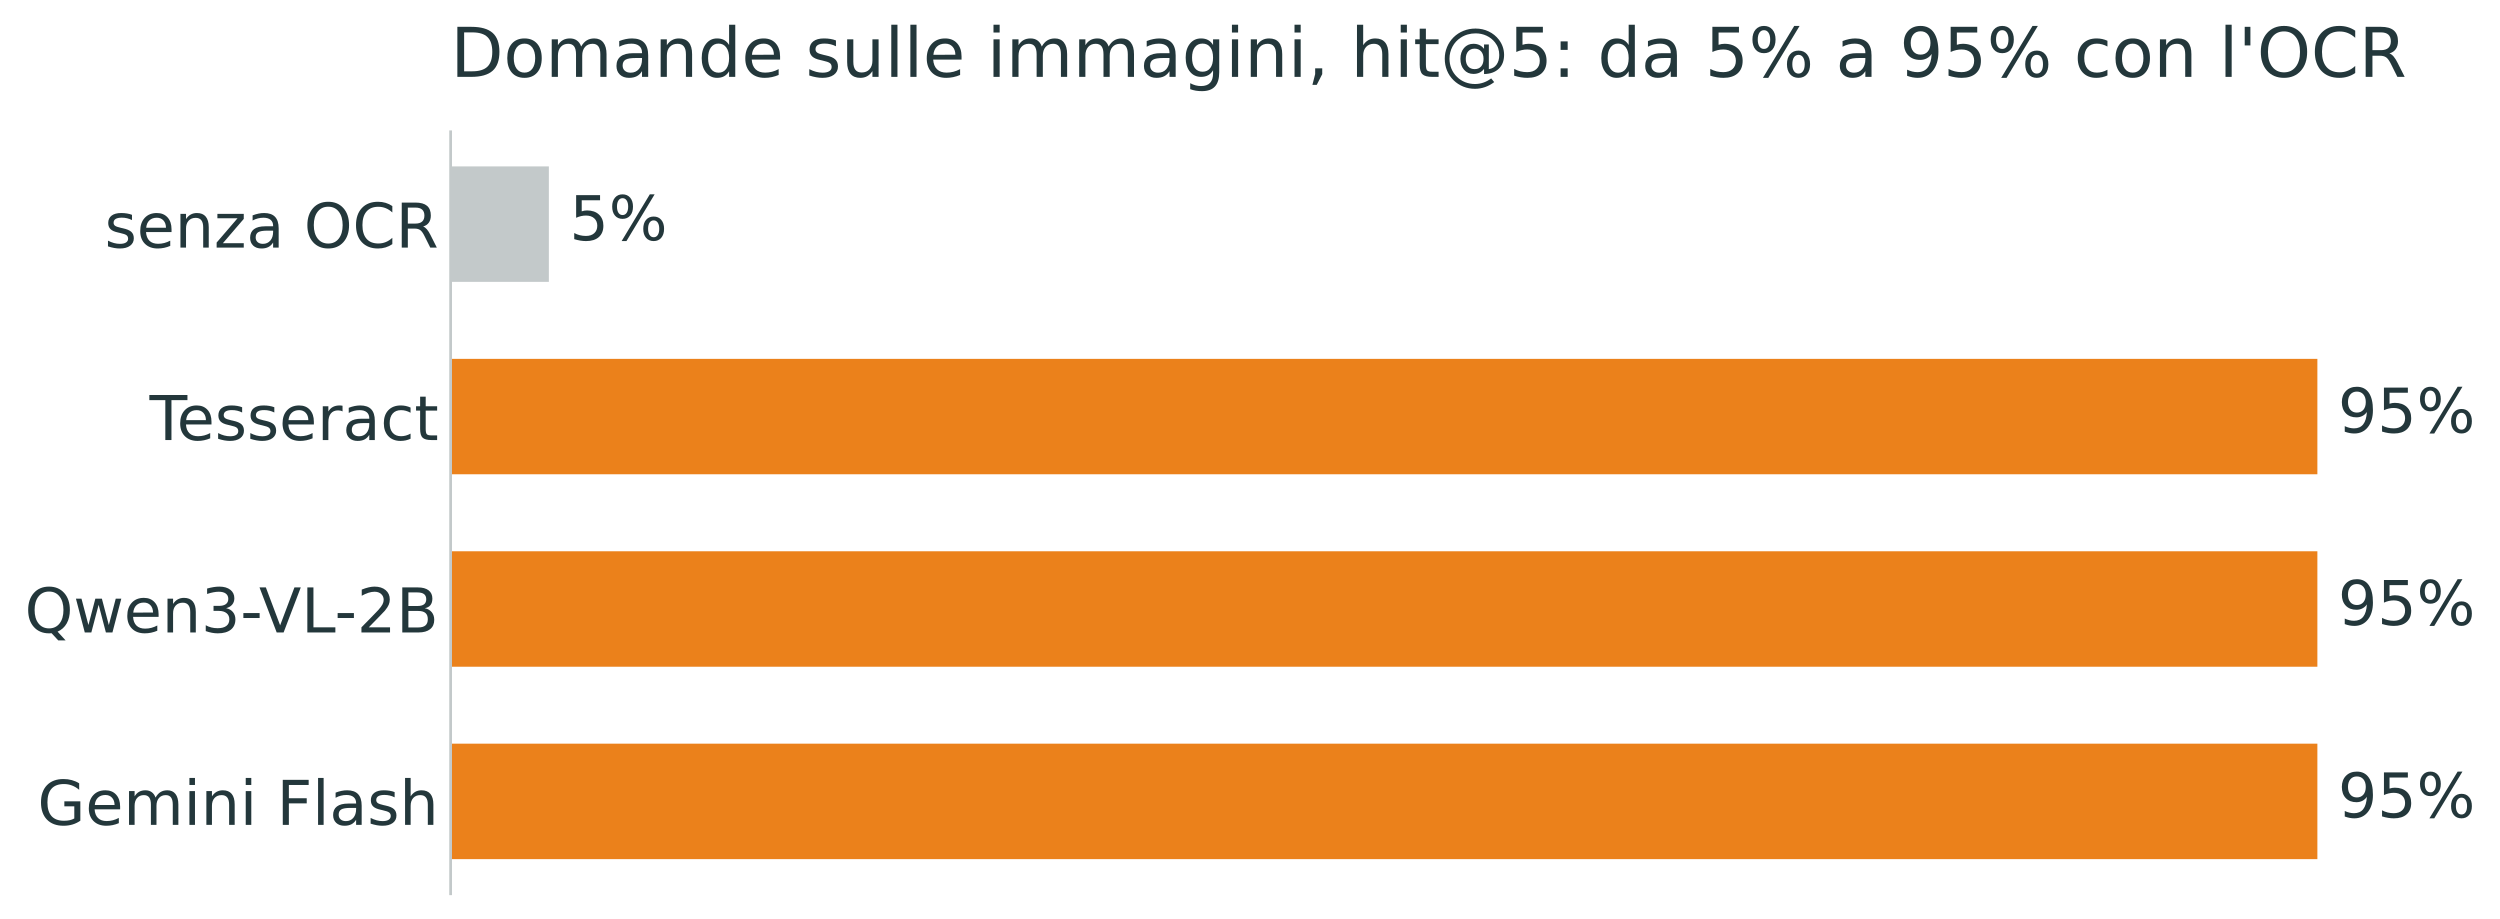
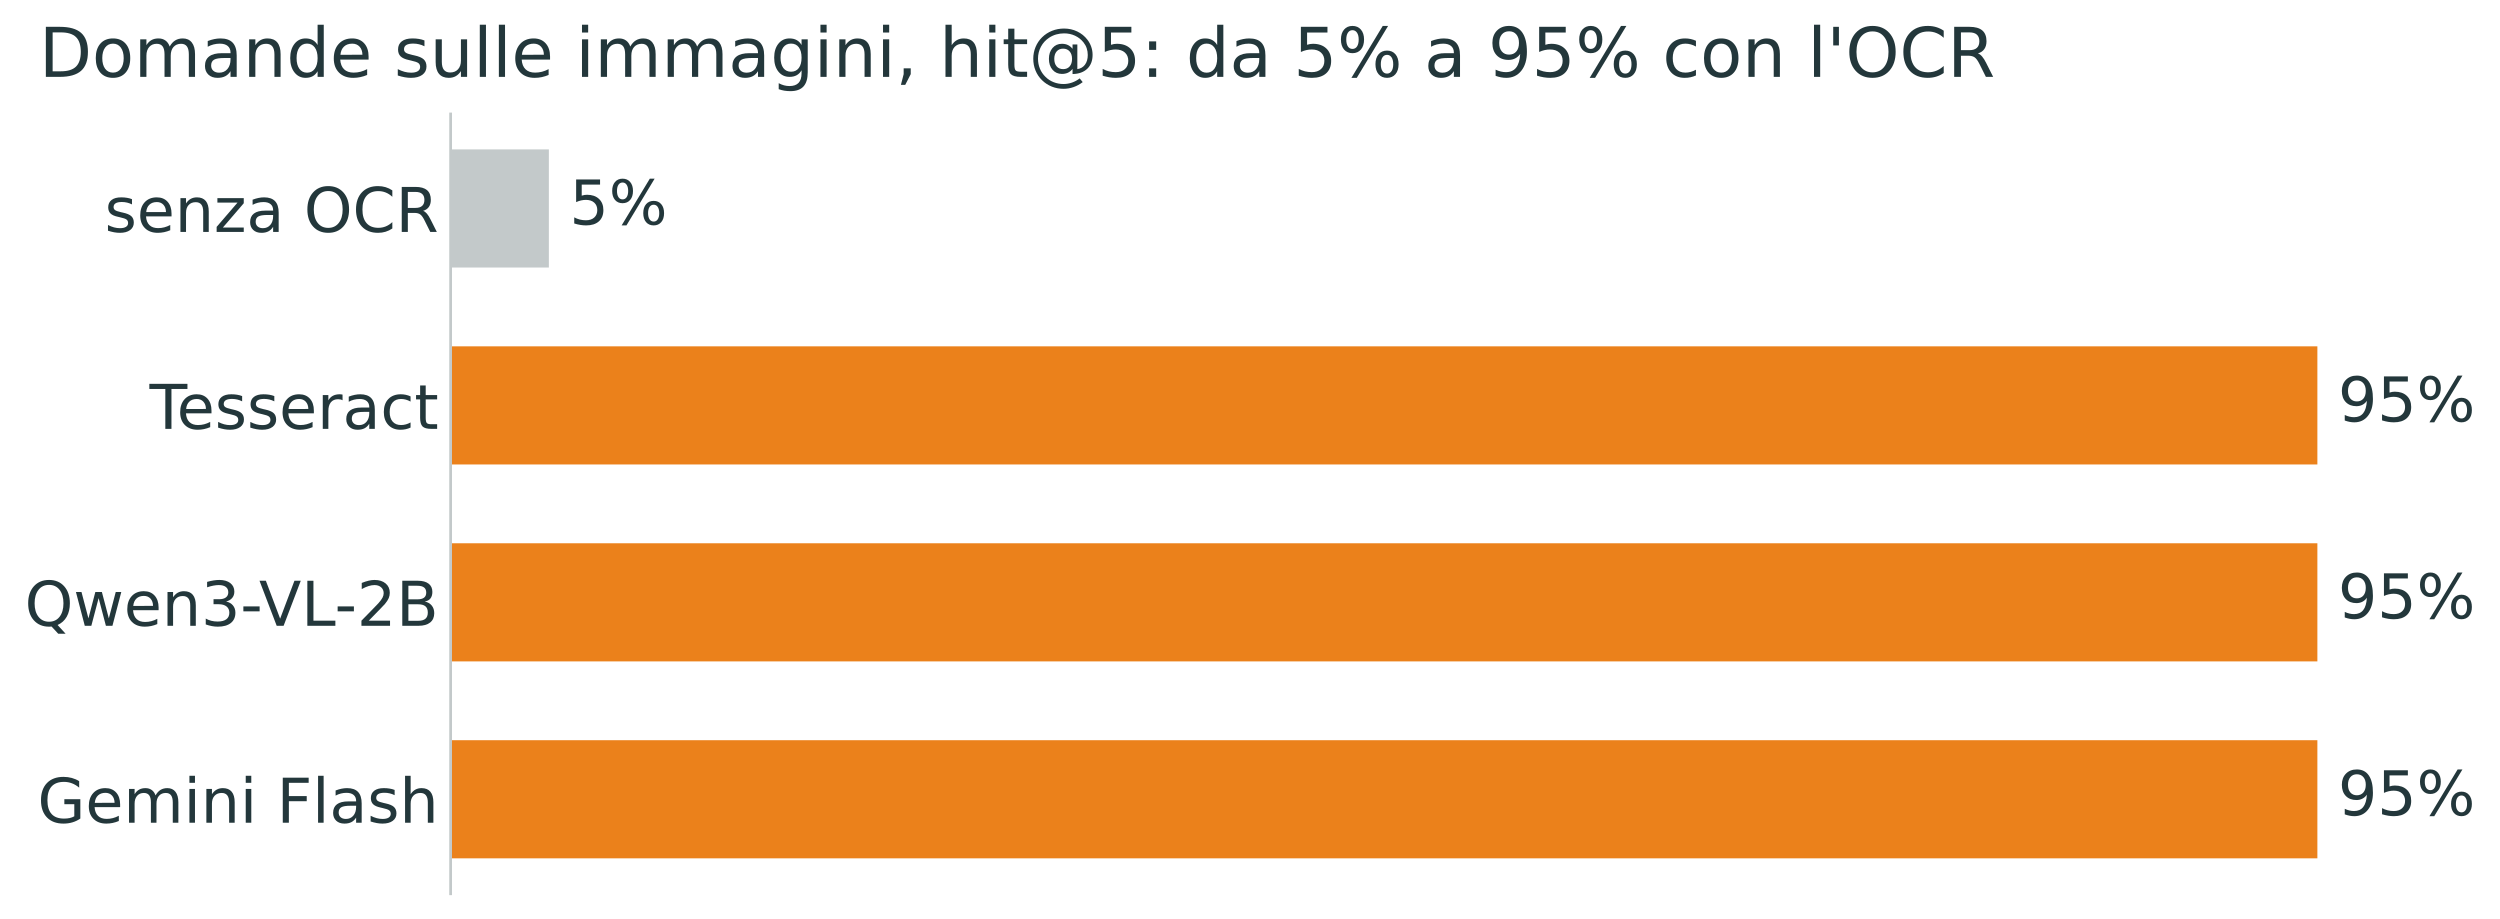
<svg xmlns="http://www.w3.org/2000/svg" xmlns:xlink="http://www.w3.org/1999/xlink" width="728.371pt" height="267.6pt" viewBox="0 0 728.371 267.6" version="1.1">
  <defs>
    <style type="text/css">*{stroke-linejoin: round; stroke-linecap: butt}</style>
  </defs>
  <g id="figure_1">
    <g id="patch_1">
      <path d="M 0 267.6  L 728.371 267.6  L 728.371 0  L 0 0  L 0 267.6  z " style="fill: none" />
    </g>
    <g id="axes_1">
      <g id="patch_2">
-         <path d="M 131.289 260.4  L 702.357 260.4  L 702.357 38.397  L 131.289 38.397  L 131.289 260.4  z " style="fill: none" />
+         <path d="M 131.289 260.4  L 702.357 260.4  L 702.357 33.202  L 131.289 33.202  L 131.289 260.4  z " style="fill: none" />
      </g>
      <g id="patch_3">
-         <path d="M 131.289 48.488  L 159.914 48.488  L 159.914 82.125  L 131.289 82.125  z " clip-path="url(#pd2d3c95bbb)" style="fill: #c3c9ca" />
+         <path d="M 131.289 43.529  L 159.914 43.529  L 159.914 77.953  L 131.289 77.953  z " clip-path="url(#pa8be762a8f)" style="fill: #c3c9ca" />
      </g>
      <g id="patch_4">
-         <path d="M 131.289 104.549  L 675.163 104.549  L 675.163 138.186  L 131.289 138.186  z " clip-path="url(#pd2d3c95bbb)" style="fill: #eb811b" />
+         <path d="M 131.289 100.902  L 675.163 100.902  L 675.163 135.326  L 131.289 135.326  z " clip-path="url(#pa8be762a8f)" style="fill: #eb811b" />
      </g>
      <g id="patch_5">
-         <path d="M 131.289 160.61  L 675.163 160.61  L 675.163 194.247  L 131.289 194.247  z " clip-path="url(#pd2d3c95bbb)" style="fill: #eb811b" />
+         <path d="M 131.289 158.275  L 675.163 158.275  L 675.163 192.699  L 131.289 192.699  z " clip-path="url(#pa8be762a8f)" style="fill: #eb811b" />
      </g>
      <g id="patch_6">
-         <path d="M 131.289 216.672  L 675.163 216.672  L 675.163 250.308  L 131.289 250.308  z " clip-path="url(#pd2d3c95bbb)" style="fill: #eb811b" />
+         <path d="M 131.289 215.649  L 675.163 215.649  L 675.163 250.072  L 131.289 250.072  z " clip-path="url(#pa8be762a8f)" style="fill: #eb811b" />
      </g>
      <g id="matplotlib.axis_1">
        <g id="ytick_1">
          <g id="line2d_1" />
          <g id="text_1">
-             <g style="fill: #23373b" transform="translate(30.48469 72.14418) scale(0.18 -0.18)">
+             <g style="fill: #23373b" transform="translate(30.48469 67.57902) scale(0.18 -0.18)">
              <defs>
                <path id="DejaVuSans-56" d="M 2834 3397  L 2834 2853  Q 2591 2978 2328 3040  Q 2066 3103 1784 3103  Q 1356 3103 1142 2972  Q 928 2841 928 2578  Q 928 2378 1081 2264  Q 1234 2150 1697 2047  L 1894 2003  Q 2506 1872 2764 1633  Q 3022 1394 3022 966  Q 3022 478 2636 193  Q 2250 -91 1575 -91  Q 1294 -91 989 -36  Q 684 19 347 128  L 347 722  Q 666 556 975 473  Q 1284 391 1588 391  Q 1994 391 2212 530  Q 2431 669 2431 922  Q 2431 1156 2273 1281  Q 2116 1406 1581 1522  L 1381 1569  Q 847 1681 609 1914  Q 372 2147 372 2553  Q 372 3047 722 3315  Q 1072 3584 1716 3584  Q 2034 3584 2315 3537  Q 2597 3491 2834 3397  z " transform="scale(0.015625)" />
                <path id="DejaVuSans-48" d="M 3597 1894  L 3597 1613  L 953 1613  Q 991 1019 1311 708  Q 1631 397 2203 397  Q 2534 397 2845 478  Q 3156 559 3463 722  L 3463 178  Q 3153 47 2828 -22  Q 2503 -91 2169 -91  Q 1331 -91 842 396  Q 353 884 353 1716  Q 353 2575 817 3079  Q 1281 3584 2069 3584  Q 2775 3584 3186 3129  Q 3597 2675 3597 1894  z M 3022 2063  Q 3016 2534 2758 2815  Q 2500 3097 2075 3097  Q 1594 3097 1305 2825  Q 1016 2553 972 2059  L 3022 2063  z " transform="scale(0.015625)" />
                <path id="DejaVuSans-51" d="M 3513 2113  L 3513 0  L 2938 0  L 2938 2094  Q 2938 2591 2744 2837  Q 2550 3084 2163 3084  Q 1697 3084 1428 2787  Q 1159 2491 1159 1978  L 1159 0  L 581 0  L 581 3500  L 1159 3500  L 1159 2956  Q 1366 3272 1645 3428  Q 1925 3584 2291 3584  Q 2894 3584 3203 3211  Q 3513 2838 3513 2113  z " transform="scale(0.015625)" />
                <path id="DejaVuSans-5d" d="M 353 3500  L 3084 3500  L 3084 2975  L 922 459  L 3084 459  L 3084 0  L 275 0  L 275 525  L 2438 3041  L 353 3041  L 353 3500  z " transform="scale(0.015625)" />
                <path id="DejaVuSans-44" d="M 2194 1759  Q 1497 1759 1228 1600  Q 959 1441 959 1056  Q 959 750 1161 570  Q 1363 391 1709 391  Q 2188 391 2477 730  Q 2766 1069 2766 1631  L 2766 1759  L 2194 1759  z M 3341 1997  L 3341 0  L 2766 0  L 2766 531  Q 2569 213 2275 61  Q 1981 -91 1556 -91  Q 1019 -91 701 211  Q 384 513 384 1019  Q 384 1609 779 1909  Q 1175 2209 1959 2209  L 2766 2209  L 2766 2266  Q 2766 2663 2505 2880  Q 2244 3097 1772 3097  Q 1472 3097 1187 3025  Q 903 2953 641 2809  L 641 3341  Q 956 3463 1253 3523  Q 1550 3584 1831 3584  Q 2591 3584 2966 3190  Q 3341 2797 3341 1997  z " transform="scale(0.015625)" />
                <path id="DejaVuSans-3" transform="scale(0.015625)" />
                <path id="DejaVuSans-32" d="M 2522 4238  Q 1834 4238 1429 3725  Q 1025 3213 1025 2328  Q 1025 1447 1429 934  Q 1834 422 2522 422  Q 3209 422 3611 934  Q 4013 1447 4013 2328  Q 4013 3213 3611 3725  Q 3209 4238 2522 4238  z M 2522 4750  Q 3503 4750 4090 4092  Q 4678 3434 4678 2328  Q 4678 1225 4090 567  Q 3503 -91 2522 -91  Q 1538 -91 948 565  Q 359 1222 359 2328  Q 359 3434 948 4092  Q 1538 4750 2522 4750  z " transform="scale(0.015625)" />
                <path id="DejaVuSans-26" d="M 4122 4306  L 4122 3641  Q 3803 3938 3442 4084  Q 3081 4231 2675 4231  Q 1875 4231 1450 3742  Q 1025 3253 1025 2328  Q 1025 1406 1450 917  Q 1875 428 2675 428  Q 3081 428 3442 575  Q 3803 722 4122 1019  L 4122 359  Q 3791 134 3420 21  Q 3050 -91 2638 -91  Q 1578 -91 968 557  Q 359 1206 359 2328  Q 359 3453 968 4101  Q 1578 4750 2638 4750  Q 3056 4750 3426 4639  Q 3797 4528 4122 4306  z " transform="scale(0.015625)" />
                <path id="DejaVuSans-35" d="M 2841 2188  Q 3044 2119 3236 1894  Q 3428 1669 3622 1275  L 4263 0  L 3584 0  L 2988 1197  Q 2756 1666 2539 1819  Q 2322 1972 1947 1972  L 1259 1972  L 1259 0  L 628 0  L 628 4666  L 2053 4666  Q 2853 4666 3247 4331  Q 3641 3997 3641 3322  Q 3641 2881 3436 2590  Q 3231 2300 2841 2188  z M 1259 4147  L 1259 2491  L 2053 2491  Q 2509 2491 2742 2702  Q 2975 2913 2975 3322  Q 2975 3731 2742 3939  Q 2509 4147 2053 4147  L 1259 4147  z " transform="scale(0.015625)" />
              </defs>
              <use xlink:href="#DejaVuSans-56" />
              <use xlink:href="#DejaVuSans-48" transform="translate(52.09375 0)" />
              <use xlink:href="#DejaVuSans-51" transform="translate(113.625 0)" />
              <use xlink:href="#DejaVuSans-5d" transform="translate(177 0)" />
              <use xlink:href="#DejaVuSans-44" transform="translate(229.4844 0)" />
              <use xlink:href="#DejaVuSans-3" transform="translate(290.7656 0)" />
              <use xlink:href="#DejaVuSans-32" transform="translate(322.5469 0)" />
              <use xlink:href="#DejaVuSans-26" transform="translate(401.2656 0)" />
              <use xlink:href="#DejaVuSans-35" transform="translate(471.0938 0)" />
            </g>
          </g>
        </g>
        <g id="ytick_2">
          <g id="line2d_2" />
          <g id="text_2">
-             <g style="fill: #23373b" transform="translate(43.56281 128.2055) scale(0.18 -0.18)">
+             <g style="fill: #23373b" transform="translate(43.56281 124.9521) scale(0.18 -0.18)">
              <defs>
                <path id="DejaVuSans-37" d="M -19 4666  L 3928 4666  L 3928 4134  L 2272 4134  L 2272 0  L 1638 0  L 1638 4134  L -19 4134  L -19 4666  z " transform="scale(0.015625)" />
                <path id="DejaVuSans-55" d="M 2631 2963  Q 2534 3019 2420 3045  Q 2306 3072 2169 3072  Q 1681 3072 1420 2755  Q 1159 2438 1159 1844  L 1159 0  L 581 0  L 581 3500  L 1159 3500  L 1159 2956  Q 1341 3275 1631 3429  Q 1922 3584 2338 3584  Q 2397 3584 2469 3576  Q 2541 3569 2628 3553  L 2631 2963  z " transform="scale(0.015625)" />
                <path id="DejaVuSans-46" d="M 3122 3366  L 3122 2828  Q 2878 2963 2633 3030  Q 2388 3097 2138 3097  Q 1578 3097 1268 2742  Q 959 2388 959 1747  Q 959 1106 1268 751  Q 1578 397 2138 397  Q 2388 397 2633 464  Q 2878 531 3122 666  L 3122 134  Q 2881 22 2623 -34  Q 2366 -91 2075 -91  Q 1284 -91 818 406  Q 353 903 353 1747  Q 353 2603 823 3093  Q 1294 3584 2113 3584  Q 2378 3584 2631 3529  Q 2884 3475 3122 3366  z " transform="scale(0.015625)" />
                <path id="DejaVuSans-57" d="M 1172 4494  L 1172 3500  L 2356 3500  L 2356 3053  L 1172 3053  L 1172 1153  Q 1172 725 1289 603  Q 1406 481 1766 481  L 2356 481  L 2356 0  L 1766 0  Q 1100 0 847 248  Q 594 497 594 1153  L 594 3053  L 172 3053  L 172 3500  L 594 3500  L 594 4494  L 1172 4494  z " transform="scale(0.015625)" />
              </defs>
              <use xlink:href="#DejaVuSans-37" />
              <use xlink:href="#DejaVuSans-48" transform="translate(44.09375 0)" />
              <use xlink:href="#DejaVuSans-56" transform="translate(105.625 0)" />
              <use xlink:href="#DejaVuSans-56" transform="translate(157.7188 0)" />
              <use xlink:href="#DejaVuSans-48" transform="translate(209.8125 0)" />
              <use xlink:href="#DejaVuSans-55" transform="translate(271.3438 0)" />
              <use xlink:href="#DejaVuSans-44" transform="translate(312.4531 0)" />
              <use xlink:href="#DejaVuSans-46" transform="translate(373.7344 0)" />
              <use xlink:href="#DejaVuSans-57" transform="translate(428.7188 0)" />
            </g>
          </g>
        </g>
        <g id="ytick_3">
          <g id="line2d_3" />
          <g id="text_3">
-             <g style="fill: #23373b" transform="translate(7.2 184.2667) scale(0.18 -0.18)">
+             <g style="fill: #23373b" transform="translate(7.2 182.3252) scale(0.18 -0.18)">
              <defs>
                <path id="DejaVuSans-34" d="M 2522 4238  Q 1834 4238 1429 3725  Q 1025 3213 1025 2328  Q 1025 1447 1429 934  Q 1834 422 2522 422  Q 3209 422 3611 934  Q 4013 1447 4013 2328  Q 4013 3213 3611 3725  Q 3209 4238 2522 4238  z M 3406 84  L 4238 -825  L 3475 -825  L 2784 -78  Q 2681 -84 2626 -87  Q 2572 -91 2522 -91  Q 1538 -91 948 567  Q 359 1225 359 2328  Q 359 3434 948 4092  Q 1538 4750 2522 4750  Q 3503 4750 4090 4092  Q 4678 3434 4678 2328  Q 4678 1516 4351 937  Q 4025 359 3406 84  z " transform="scale(0.015625)" />
                <path id="DejaVuSans-5a" d="M 269 3500  L 844 3500  L 1563 769  L 2278 3500  L 2956 3500  L 3675 769  L 4391 3500  L 4966 3500  L 4050 0  L 3372 0  L 2619 2869  L 1863 0  L 1184 0  L 269 3500  z " transform="scale(0.015625)" />
                <path id="DejaVuSans-16" d="M 2597 2516  Q 3050 2419 3304 2112  Q 3559 1806 3559 1356  Q 3559 666 3084 287  Q 2609 -91 1734 -91  Q 1441 -91 1130 -33  Q 819 25 488 141  L 488 750  Q 750 597 1062 519  Q 1375 441 1716 441  Q 2309 441 2620 675  Q 2931 909 2931 1356  Q 2931 1769 2642 2001  Q 2353 2234 1838 2234  L 1294 2234  L 1294 2753  L 1863 2753  Q 2328 2753 2575 2939  Q 2822 3125 2822 3475  Q 2822 3834 2567 4026  Q 2313 4219 1838 4219  Q 1578 4219 1281 4162  Q 984 4106 628 3988  L 628 4550  Q 988 4650 1302 4700  Q 1616 4750 1894 4750  Q 2613 4750 3031 4423  Q 3450 4097 3450 3541  Q 3450 3153 3228 2886  Q 3006 2619 2597 2516  z " transform="scale(0.015625)" />
                <path id="DejaVuSans-10" d="M 313 2009  L 1997 2009  L 1997 1497  L 313 1497  L 313 2009  z " transform="scale(0.015625)" />
                <path id="DejaVuSans-39" d="M 1831 0  L 50 4666  L 709 4666  L 2188 738  L 3669 4666  L 4325 4666  L 2547 0  L 1831 0  z " transform="scale(0.015625)" />
                <path id="DejaVuSans-2f" d="M 628 4666  L 1259 4666  L 1259 531  L 3531 531  L 3531 0  L 628 0  L 628 4666  z " transform="scale(0.015625)" />
                <path id="DejaVuSans-15" d="M 1228 531  L 3431 531  L 3431 0  L 469 0  L 469 531  Q 828 903 1448 1529  Q 2069 2156 2228 2338  Q 2531 2678 2651 2914  Q 2772 3150 2772 3378  Q 2772 3750 2511 3984  Q 2250 4219 1831 4219  Q 1534 4219 1204 4116  Q 875 4013 500 3803  L 500 4441  Q 881 4594 1212 4672  Q 1544 4750 1819 4750  Q 2544 4750 2975 4387  Q 3406 4025 3406 3419  Q 3406 3131 3298 2873  Q 3191 2616 2906 2266  Q 2828 2175 2409 1742  Q 1991 1309 1228 531  z " transform="scale(0.015625)" />
                <path id="DejaVuSans-25" d="M 1259 2228  L 1259 519  L 2272 519  Q 2781 519 3026 730  Q 3272 941 3272 1375  Q 3272 1813 3026 2020  Q 2781 2228 2272 2228  L 1259 2228  z M 1259 4147  L 1259 2741  L 2194 2741  Q 2656 2741 2882 2914  Q 3109 3088 3109 3444  Q 3109 3797 2882 3972  Q 2656 4147 2194 4147  L 1259 4147  z M 628 4666  L 2241 4666  Q 2963 4666 3353 4366  Q 3744 4066 3744 3513  Q 3744 3084 3544 2831  Q 3344 2578 2956 2516  Q 3422 2416 3680 2098  Q 3938 1781 3938 1306  Q 3938 681 3513 340  Q 3088 0 2303 0  L 628 0  L 628 4666  z " transform="scale(0.015625)" />
              </defs>
              <use xlink:href="#DejaVuSans-34" />
              <use xlink:href="#DejaVuSans-5a" transform="translate(78.71875 0)" />
              <use xlink:href="#DejaVuSans-48" transform="translate(160.5 0)" />
              <use xlink:href="#DejaVuSans-51" transform="translate(222.0312 0)" />
              <use xlink:href="#DejaVuSans-16" transform="translate(285.4062 0)" />
              <use xlink:href="#DejaVuSans-10" transform="translate(349.0312 0)" />
              <use xlink:href="#DejaVuSans-39" transform="translate(379.25 0)" />
              <use xlink:href="#DejaVuSans-2f" transform="translate(447.6562 0)" />
              <use xlink:href="#DejaVuSans-10" transform="translate(501.625 0)" />
              <use xlink:href="#DejaVuSans-15" transform="translate(537.7031 0)" />
              <use xlink:href="#DejaVuSans-25" transform="translate(601.3281 0)" />
            </g>
          </g>
        </g>
        <g id="ytick_4">
          <g id="line2d_4" />
          <g id="text_4">
-             <g style="fill: #23373b" transform="translate(10.935 240.3287) scale(0.18 -0.18)">
+             <g style="fill: #23373b" transform="translate(10.935 239.699) scale(0.18 -0.18)">
              <defs>
                <path id="DejaVuSans-2a" d="M 3809 666  L 3809 1919  L 2778 1919  L 2778 2438  L 4434 2438  L 4434 434  Q 4069 175 3628 42  Q 3188 -91 2688 -91  Q 1594 -91 976 548  Q 359 1188 359 2328  Q 359 3472 976 4111  Q 1594 4750 2688 4750  Q 3144 4750 3555 4637  Q 3966 4525 4313 4306  L 4313 3634  Q 3963 3931 3569 4081  Q 3175 4231 2741 4231  Q 1884 4231 1454 3753  Q 1025 3275 1025 2328  Q 1025 1384 1454 906  Q 1884 428 2741 428  Q 3075 428 3337 486  Q 3600 544 3809 666  z " transform="scale(0.015625)" />
                <path id="DejaVuSans-50" d="M 3328 2828  Q 3544 3216 3844 3400  Q 4144 3584 4550 3584  Q 5097 3584 5394 3201  Q 5691 2819 5691 2113  L 5691 0  L 5113 0  L 5113 2094  Q 5113 2597 4934 2840  Q 4756 3084 4391 3084  Q 3944 3084 3684 2787  Q 3425 2491 3425 1978  L 3425 0  L 2847 0  L 2847 2094  Q 2847 2600 2669 2842  Q 2491 3084 2119 3084  Q 1678 3084 1418 2786  Q 1159 2488 1159 1978  L 1159 0  L 581 0  L 581 3500  L 1159 3500  L 1159 2956  Q 1356 3278 1631 3431  Q 1906 3584 2284 3584  Q 2666 3584 2933 3390  Q 3200 3197 3328 2828  z " transform="scale(0.015625)" />
                <path id="DejaVuSans-4c" d="M 603 3500  L 1178 3500  L 1178 0  L 603 0  L 603 3500  z M 603 4863  L 1178 4863  L 1178 4134  L 603 4134  L 603 4863  z " transform="scale(0.015625)" />
                <path id="DejaVuSans-29" d="M 628 4666  L 3309 4666  L 3309 4134  L 1259 4134  L 1259 2759  L 3109 2759  L 3109 2228  L 1259 2228  L 1259 0  L 628 0  L 628 4666  z " transform="scale(0.015625)" />
                <path id="DejaVuSans-4f" d="M 603 4863  L 1178 4863  L 1178 0  L 603 0  L 603 4863  z " transform="scale(0.015625)" />
                <path id="DejaVuSans-4b" d="M 3513 2113  L 3513 0  L 2938 0  L 2938 2094  Q 2938 2591 2744 2837  Q 2550 3084 2163 3084  Q 1697 3084 1428 2787  Q 1159 2491 1159 1978  L 1159 0  L 581 0  L 581 4863  L 1159 4863  L 1159 2956  Q 1366 3272 1645 3428  Q 1925 3584 2291 3584  Q 2894 3584 3203 3211  Q 3513 2838 3513 2113  z " transform="scale(0.015625)" />
              </defs>
              <use xlink:href="#DejaVuSans-2a" />
              <use xlink:href="#DejaVuSans-48" transform="translate(77.48438 0)" />
              <use xlink:href="#DejaVuSans-50" transform="translate(139.0156 0)" />
              <use xlink:href="#DejaVuSans-4c" transform="translate(236.4219 0)" />
              <use xlink:href="#DejaVuSans-51" transform="translate(264.2031 0)" />
              <use xlink:href="#DejaVuSans-4c" transform="translate(327.5781 0)" />
              <use xlink:href="#DejaVuSans-3" transform="translate(355.3594 0)" />
              <use xlink:href="#DejaVuSans-29" transform="translate(387.1406 0)" />
              <use xlink:href="#DejaVuSans-4f" transform="translate(444.6562 0)" />
              <use xlink:href="#DejaVuSans-44" transform="translate(472.4375 0)" />
              <use xlink:href="#DejaVuSans-56" transform="translate(533.7188 0)" />
              <use xlink:href="#DejaVuSans-4b" transform="translate(585.8125 0)" />
            </g>
          </g>
        </g>
      </g>
      <g id="patch_7">
-         <path d="M 131.289 260.4  L 131.289 38.397  " style="fill: none; stroke: #c3c9ca; stroke-width: 0.8; stroke-linejoin: miter; stroke-linecap: square" />
+         <path d="M 131.289 260.4  L 131.289 33.202  " style="fill: none; stroke: #c3c9ca; stroke-width: 0.8; stroke-linejoin: miter; stroke-linecap: square" />
      </g>
      <g id="text_5">
-         <g style="fill: #23373b" transform="translate(165.9137 69.98207) scale(0.18 -0.18)">
+         <g style="fill: #23373b" transform="translate(165.9137 65.41691) scale(0.18 -0.18)">
          <defs>
            <path id="DejaVuSans-18" d="M 691 4666  L 3169 4666  L 3169 4134  L 1269 4134  L 1269 2991  Q 1406 3038 1543 3061  Q 1681 3084 1819 3084  Q 2600 3084 3056 2656  Q 3513 2228 3513 1497  Q 3513 744 3044 326  Q 2575 -91 1722 -91  Q 1428 -91 1123 -41  Q 819 9 494 109  L 494 744  Q 775 591 1075 516  Q 1375 441 1709 441  Q 2250 441 2565 725  Q 2881 1009 2881 1497  Q 2881 1984 2565 2268  Q 2250 2553 1709 2553  Q 1456 2553 1204 2497  Q 953 2441 691 2322  L 691 4666  z " transform="scale(0.015625)" />
            <path id="DejaVuSans-8" d="M 4653 2053  Q 4381 2053 4226 1822  Q 4072 1591 4072 1178  Q 4072 772 4226 539  Q 4381 306 4653 306  Q 4919 306 5073 539  Q 5228 772 5228 1178  Q 5228 1588 5073 1820  Q 4919 2053 4653 2053  z M 4653 2450  Q 5147 2450 5437 2106  Q 5728 1763 5728 1178  Q 5728 594 5436 251  Q 5144 -91 4653 -91  Q 4153 -91 3862 251  Q 3572 594 3572 1178  Q 3572 1766 3864 2108  Q 4156 2450 4653 2450  z M 1428 4353  Q 1159 4353 1004 4120  Q 850 3888 850 3481  Q 850 3069 1003 2837  Q 1156 2606 1428 2606  Q 1700 2606 1854 2837  Q 2009 3069 2009 3481  Q 2009 3884 1853 4118  Q 1697 4353 1428 4353  z M 4250 4750  L 4750 4750  L 1831 -91  L 1331 -91  L 4250 4750  z M 1428 4750  Q 1922 4750 2215 4408  Q 2509 4066 2509 3481  Q 2509 2891 2217 2550  Q 1925 2209 1428 2209  Q 931 2209 642 2551  Q 353 2894 353 3481  Q 353 4063 643 4406  Q 934 4750 1428 4750  z " transform="scale(0.015625)" />
          </defs>
          <use xlink:href="#DejaVuSans-18" />
          <use xlink:href="#DejaVuSans-8" transform="translate(63.625 0)" />
        </g>
      </g>
      <g id="text_6">
-         <g style="fill: #23373b" transform="translate(681.1634 126.0433) scale(0.18 -0.18)">
+         <g style="fill: #23373b" transform="translate(681.1634 122.79) scale(0.18 -0.18)">
          <defs>
            <path id="DejaVuSans-1c" d="M 703 97  L 703 672  Q 941 559 1184 500  Q 1428 441 1663 441  Q 2288 441 2617 861  Q 2947 1281 2994 2138  Q 2813 1869 2534 1725  Q 2256 1581 1919 1581  Q 1219 1581 811 2004  Q 403 2428 403 3163  Q 403 3881 828 4315  Q 1253 4750 1959 4750  Q 2769 4750 3195 4129  Q 3622 3509 3622 2328  Q 3622 1225 3098 567  Q 2575 -91 1691 -91  Q 1453 -91 1209 -44  Q 966 3 703 97  z M 1959 2075  Q 2384 2075 2632 2365  Q 2881 2656 2881 3163  Q 2881 3666 2632 3958  Q 2384 4250 1959 4250  Q 1534 4250 1286 3958  Q 1038 3666 1038 3163  Q 1038 2656 1286 2365  Q 1534 2075 1959 2075  z " transform="scale(0.015625)" />
          </defs>
          <use xlink:href="#DejaVuSans-1c" />
          <use xlink:href="#DejaVuSans-18" transform="translate(63.625 0)" />
          <use xlink:href="#DejaVuSans-8" transform="translate(127.25 0)" />
        </g>
      </g>
      <g id="text_7">
-         <g style="fill: #23373b" transform="translate(681.1634 182.1046) scale(0.18 -0.18)">
+         <g style="fill: #23373b" transform="translate(681.1634 180.1631) scale(0.18 -0.18)">
          <use xlink:href="#DejaVuSans-1c" />
          <use xlink:href="#DejaVuSans-18" transform="translate(63.625 0)" />
          <use xlink:href="#DejaVuSans-8" transform="translate(127.25 0)" />
        </g>
      </g>
      <g id="text_8">
-         <g style="fill: #23373b" transform="translate(681.1634 238.1659) scale(0.18 -0.18)">
+         <g style="fill: #23373b" transform="translate(681.1634 237.5362) scale(0.18 -0.18)">
          <use xlink:href="#DejaVuSans-1c" />
          <use xlink:href="#DejaVuSans-18" transform="translate(63.625 0)" />
          <use xlink:href="#DejaVuSans-8" transform="translate(127.25 0)" />
        </g>
      </g>
-       <g id="text_9">
-         <g style="fill: #23373b" transform="translate(131.2887 22.39688) scale(0.2 -0.2)">
-           <defs>
-             <path id="DejaVuSans-27" d="M 1259 4147  L 1259 519  L 2022 519  Q 2988 519 3436 956  Q 3884 1394 3884 2338  Q 3884 3275 3436 3711  Q 2988 4147 2022 4147  L 1259 4147  z M 628 4666  L 1925 4666  Q 3281 4666 3915 4102  Q 4550 3538 4550 2338  Q 4550 1131 3912 565  Q 3275 0 1925 0  L 628 0  L 628 4666  z " transform="scale(0.015625)" />
-             <path id="DejaVuSans-52" d="M 1959 3097  Q 1497 3097 1228 2736  Q 959 2375 959 1747  Q 959 1119 1226 758  Q 1494 397 1959 397  Q 2419 397 2687 759  Q 2956 1122 2956 1747  Q 2956 2369 2687 2733  Q 2419 3097 1959 3097  z M 1959 3584  Q 2709 3584 3137 3096  Q 3566 2609 3566 1747  Q 3566 888 3137 398  Q 2709 -91 1959 -91  Q 1206 -91 779 398  Q 353 888 353 1747  Q 353 2609 779 3096  Q 1206 3584 1959 3584  z " transform="scale(0.015625)" />
-             <path id="DejaVuSans-47" d="M 2906 2969  L 2906 4863  L 3481 4863  L 3481 0  L 2906 0  L 2906 525  Q 2725 213 2448 61  Q 2172 -91 1784 -91  Q 1150 -91 751 415  Q 353 922 353 1747  Q 353 2572 751 3078  Q 1150 3584 1784 3584  Q 2172 3584 2448 3432  Q 2725 3281 2906 2969  z M 947 1747  Q 947 1113 1208 752  Q 1469 391 1925 391  Q 2381 391 2643 752  Q 2906 1113 2906 1747  Q 2906 2381 2643 2742  Q 2381 3103 1925 3103  Q 1469 3103 1208 2742  Q 947 2381 947 1747  z " transform="scale(0.015625)" />
-             <path id="DejaVuSans-58" d="M 544 1381  L 544 3500  L 1119 3500  L 1119 1403  Q 1119 906 1312 657  Q 1506 409 1894 409  Q 2359 409 2629 706  Q 2900 1003 2900 1516  L 2900 3500  L 3475 3500  L 3475 0  L 2900 0  L 2900 538  Q 2691 219 2414 64  Q 2138 -91 1772 -91  Q 1169 -91 856 284  Q 544 659 544 1381  z M 1991 3584  L 1991 3584  z " transform="scale(0.015625)" />
-             <path id="DejaVuSans-4a" d="M 2906 1791  Q 2906 2416 2648 2759  Q 2391 3103 1925 3103  Q 1463 3103 1205 2759  Q 947 2416 947 1791  Q 947 1169 1205 825  Q 1463 481 1925 481  Q 2391 481 2648 825  Q 2906 1169 2906 1791  z M 3481 434  Q 3481 -459 3084 -895  Q 2688 -1331 1869 -1331  Q 1566 -1331 1297 -1286  Q 1028 -1241 775 -1147  L 775 -588  Q 1028 -725 1275 -790  Q 1522 -856 1778 -856  Q 2344 -856 2625 -561  Q 2906 -266 2906 331  L 2906 616  Q 2728 306 2450 153  Q 2172 0 1784 0  Q 1141 0 747 490  Q 353 981 353 1791  Q 353 2603 747 3093  Q 1141 3584 1784 3584  Q 2172 3584 2450 3431  Q 2728 3278 2906 2969  L 2906 3500  L 3481 3500  L 3481 434  z " transform="scale(0.015625)" />
-             <path id="DejaVuSans-f" d="M 750 794  L 1409 794  L 1409 256  L 897 -744  L 494 -744  L 750 256  L 750 794  z " transform="scale(0.015625)" />
-             <path id="DejaVuSans-23" d="M 2381 1678  Q 2381 1231 2603 976  Q 2825 722 3213 722  Q 3597 722 3817 978  Q 4038 1234 4038 1678  Q 4038 2116 3813 2373  Q 3588 2631 3206 2631  Q 2828 2631 2604 2375  Q 2381 2119 2381 1678  z M 4084 744  Q 3897 503 3655 389  Q 3413 275 3091 275  Q 2553 275 2217 664  Q 1881 1053 1881 1678  Q 1881 2303 2218 2693  Q 2556 3084 3091 3084  Q 3413 3084 3656 2967  Q 3900 2850 4084 2613  L 4084 3022  L 4531 3022  L 4531 722  Q 4988 791 5245 1139  Q 5503 1488 5503 2041  Q 5503 2375 5404 2669  Q 5306 2963 5106 3213  Q 4781 3622 4314 3839  Q 3847 4056 3297 4056  Q 2913 4056 2559 3954  Q 2206 3853 1906 3653  Q 1416 3334 1139 2817  Q 863 2300 863 1697  Q 863 1200 1042 765  Q 1222 331 1563 0  Q 1891 -325 2322 -495  Q 2753 -666 3244 -666  Q 3647 -666 4036 -530  Q 4425 -394 4750 -141  L 5031 -488  Q 4641 -791 4180 -952  Q 3719 -1113 3244 -1113  Q 2666 -1113 2153 -908  Q 1641 -703 1241 -313  Q 841 78 631 592  Q 422 1106 422 1697  Q 422 2266 634 2781  Q 847 3297 1241 3688  Q 1644 4084 2172 4295  Q 2700 4506 3291 4506  Q 3953 4506 4520 4234  Q 5088 3963 5472 3463  Q 5706 3156 5829 2797  Q 5953 2438 5953 2053  Q 5953 1231 5456 756  Q 4959 281 4084 263  L 4084 744  z " transform="scale(0.015625)" />
-             <path id="DejaVuSans-1d" d="M 750 794  L 1409 794  L 1409 0  L 750 0  L 750 794  z M 750 3309  L 1409 3309  L 1409 2516  L 750 2516  L 750 3309  z " transform="scale(0.015625)" />
-             <path id="DejaVuSans-a" d="M 1147 4666  L 1147 2931  L 616 2931  L 616 4666  L 1147 4666  z " transform="scale(0.015625)" />
-           </defs>
-           <use xlink:href="#DejaVuSans-27" />
-           <use xlink:href="#DejaVuSans-52" transform="translate(77 0)" />
-           <use xlink:href="#DejaVuSans-50" transform="translate(138.1875 0)" />
-           <use xlink:href="#DejaVuSans-44" transform="translate(235.5938 0)" />
-           <use xlink:href="#DejaVuSans-51" transform="translate(296.875 0)" />
-           <use xlink:href="#DejaVuSans-47" transform="translate(360.25 0)" />
-           <use xlink:href="#DejaVuSans-48" transform="translate(423.7344 0)" />
-           <use xlink:href="#DejaVuSans-3" transform="translate(485.2656 0)" />
-           <use xlink:href="#DejaVuSans-56" transform="translate(517.0469 0)" />
-           <use xlink:href="#DejaVuSans-58" transform="translate(569.1406 0)" />
-           <use xlink:href="#DejaVuSans-4f" transform="translate(632.5156 0)" />
-           <use xlink:href="#DejaVuSans-4f" transform="translate(660.2969 0)" />
-           <use xlink:href="#DejaVuSans-48" transform="translate(688.0781 0)" />
-           <use xlink:href="#DejaVuSans-3" transform="translate(749.6094 0)" />
-           <use xlink:href="#DejaVuSans-4c" transform="translate(781.3906 0)" />
-           <use xlink:href="#DejaVuSans-50" transform="translate(809.1719 0)" />
-           <use xlink:href="#DejaVuSans-50" transform="translate(906.5781 0)" />
-           <use xlink:href="#DejaVuSans-44" transform="translate(1003.984 0)" />
-           <use xlink:href="#DejaVuSans-4a" transform="translate(1065.266 0)" />
-           <use xlink:href="#DejaVuSans-4c" transform="translate(1128.75 0)" />
-           <use xlink:href="#DejaVuSans-51" transform="translate(1156.531 0)" />
-           <use xlink:href="#DejaVuSans-4c" transform="translate(1219.906 0)" />
-           <use xlink:href="#DejaVuSans-f" transform="translate(1247.688 0)" />
-           <use xlink:href="#DejaVuSans-3" transform="translate(1279.469 0)" />
-           <use xlink:href="#DejaVuSans-4b" transform="translate(1311.25 0)" />
-           <use xlink:href="#DejaVuSans-4c" transform="translate(1374.625 0)" />
-           <use xlink:href="#DejaVuSans-57" transform="translate(1402.406 0)" />
-           <use xlink:href="#DejaVuSans-23" transform="translate(1441.609 0)" />
-           <use xlink:href="#DejaVuSans-18" transform="translate(1541.609 0)" />
-           <use xlink:href="#DejaVuSans-1d" transform="translate(1605.234 0)" />
-           <use xlink:href="#DejaVuSans-3" transform="translate(1638.922 0)" />
-           <use xlink:href="#DejaVuSans-47" transform="translate(1670.703 0)" />
-           <use xlink:href="#DejaVuSans-44" transform="translate(1734.188 0)" />
-           <use xlink:href="#DejaVuSans-3" transform="translate(1795.469 0)" />
-           <use xlink:href="#DejaVuSans-18" transform="translate(1827.25 0)" />
-           <use xlink:href="#DejaVuSans-8" transform="translate(1890.875 0)" />
-           <use xlink:href="#DejaVuSans-3" transform="translate(1985.891 0)" />
-           <use xlink:href="#DejaVuSans-44" transform="translate(2017.672 0)" />
-           <use xlink:href="#DejaVuSans-3" transform="translate(2078.953 0)" />
-           <use xlink:href="#DejaVuSans-1c" transform="translate(2110.734 0)" />
-           <use xlink:href="#DejaVuSans-18" transform="translate(2174.359 0)" />
-           <use xlink:href="#DejaVuSans-8" transform="translate(2237.984 0)" />
-           <use xlink:href="#DejaVuSans-3" transform="translate(2333 0)" />
-           <use xlink:href="#DejaVuSans-46" transform="translate(2364.781 0)" />
-           <use xlink:href="#DejaVuSans-52" transform="translate(2419.766 0)" />
-           <use xlink:href="#DejaVuSans-51" transform="translate(2480.953 0)" />
-           <use xlink:href="#DejaVuSans-3" transform="translate(2544.328 0)" />
-           <use xlink:href="#DejaVuSans-4f" transform="translate(2576.109 0)" />
-           <use xlink:href="#DejaVuSans-a" transform="translate(2603.891 0)" />
-           <use xlink:href="#DejaVuSans-32" transform="translate(2631.375 0)" />
-           <use xlink:href="#DejaVuSans-26" transform="translate(2710.094 0)" />
-           <use xlink:href="#DejaVuSans-35" transform="translate(2779.922 0)" />
-         </g>
+     </g>
+     <g id="text_9">
+       <g style="fill: #23373b" transform="translate(11.39976 22.39688) scale(0.2 -0.2)">
+         <defs>
+           <path id="DejaVuSans-27" d="M 1259 4147  L 1259 519  L 2022 519  Q 2988 519 3436 956  Q 3884 1394 3884 2338  Q 3884 3275 3436 3711  Q 2988 4147 2022 4147  L 1259 4147  z M 628 4666  L 1925 4666  Q 3281 4666 3915 4102  Q 4550 3538 4550 2338  Q 4550 1131 3912 565  Q 3275 0 1925 0  L 628 0  L 628 4666  z " transform="scale(0.015625)" />
+           <path id="DejaVuSans-52" d="M 1959 3097  Q 1497 3097 1228 2736  Q 959 2375 959 1747  Q 959 1119 1226 758  Q 1494 397 1959 397  Q 2419 397 2687 759  Q 2956 1122 2956 1747  Q 2956 2369 2687 2733  Q 2419 3097 1959 3097  z M 1959 3584  Q 2709 3584 3137 3096  Q 3566 2609 3566 1747  Q 3566 888 3137 398  Q 2709 -91 1959 -91  Q 1206 -91 779 398  Q 353 888 353 1747  Q 353 2609 779 3096  Q 1206 3584 1959 3584  z " transform="scale(0.015625)" />
+           <path id="DejaVuSans-47" d="M 2906 2969  L 2906 4863  L 3481 4863  L 3481 0  L 2906 0  L 2906 525  Q 2725 213 2448 61  Q 2172 -91 1784 -91  Q 1150 -91 751 415  Q 353 922 353 1747  Q 353 2572 751 3078  Q 1150 3584 1784 3584  Q 2172 3584 2448 3432  Q 2725 3281 2906 2969  z M 947 1747  Q 947 1113 1208 752  Q 1469 391 1925 391  Q 2381 391 2643 752  Q 2906 1113 2906 1747  Q 2906 2381 2643 2742  Q 2381 3103 1925 3103  Q 1469 3103 1208 2742  Q 947 2381 947 1747  z " transform="scale(0.015625)" />
+           <path id="DejaVuSans-58" d="M 544 1381  L 544 3500  L 1119 3500  L 1119 1403  Q 1119 906 1312 657  Q 1506 409 1894 409  Q 2359 409 2629 706  Q 2900 1003 2900 1516  L 2900 3500  L 3475 3500  L 3475 0  L 2900 0  L 2900 538  Q 2691 219 2414 64  Q 2138 -91 1772 -91  Q 1169 -91 856 284  Q 544 659 544 1381  z M 1991 3584  L 1991 3584  z " transform="scale(0.015625)" />
+           <path id="DejaVuSans-4a" d="M 2906 1791  Q 2906 2416 2648 2759  Q 2391 3103 1925 3103  Q 1463 3103 1205 2759  Q 947 2416 947 1791  Q 947 1169 1205 825  Q 1463 481 1925 481  Q 2391 481 2648 825  Q 2906 1169 2906 1791  z M 3481 434  Q 3481 -459 3084 -895  Q 2688 -1331 1869 -1331  Q 1566 -1331 1297 -1286  Q 1028 -1241 775 -1147  L 775 -588  Q 1028 -725 1275 -790  Q 1522 -856 1778 -856  Q 2344 -856 2625 -561  Q 2906 -266 2906 331  L 2906 616  Q 2728 306 2450 153  Q 2172 0 1784 0  Q 1141 0 747 490  Q 353 981 353 1791  Q 353 2603 747 3093  Q 1141 3584 1784 3584  Q 2172 3584 2450 3431  Q 2728 3278 2906 2969  L 2906 3500  L 3481 3500  L 3481 434  z " transform="scale(0.015625)" />
+           <path id="DejaVuSans-f" d="M 750 794  L 1409 794  L 1409 256  L 897 -744  L 494 -744  L 750 256  L 750 794  z " transform="scale(0.015625)" />
+           <path id="DejaVuSans-23" d="M 2381 1678  Q 2381 1231 2603 976  Q 2825 722 3213 722  Q 3597 722 3817 978  Q 4038 1234 4038 1678  Q 4038 2116 3813 2373  Q 3588 2631 3206 2631  Q 2828 2631 2604 2375  Q 2381 2119 2381 1678  z M 4084 744  Q 3897 503 3655 389  Q 3413 275 3091 275  Q 2553 275 2217 664  Q 1881 1053 1881 1678  Q 1881 2303 2218 2693  Q 2556 3084 3091 3084  Q 3413 3084 3656 2967  Q 3900 2850 4084 2613  L 4084 3022  L 4531 3022  L 4531 722  Q 4988 791 5245 1139  Q 5503 1488 5503 2041  Q 5503 2375 5404 2669  Q 5306 2963 5106 3213  Q 4781 3622 4314 3839  Q 3847 4056 3297 4056  Q 2913 4056 2559 3954  Q 2206 3853 1906 3653  Q 1416 3334 1139 2817  Q 863 2300 863 1697  Q 863 1200 1042 765  Q 1222 331 1563 0  Q 1891 -325 2322 -495  Q 2753 -666 3244 -666  Q 3647 -666 4036 -530  Q 4425 -394 4750 -141  L 5031 -488  Q 4641 -791 4180 -952  Q 3719 -1113 3244 -1113  Q 2666 -1113 2153 -908  Q 1641 -703 1241 -313  Q 841 78 631 592  Q 422 1106 422 1697  Q 422 2266 634 2781  Q 847 3297 1241 3688  Q 1644 4084 2172 4295  Q 2700 4506 3291 4506  Q 3953 4506 4520 4234  Q 5088 3963 5472 3463  Q 5706 3156 5829 2797  Q 5953 2438 5953 2053  Q 5953 1231 5456 756  Q 4959 281 4084 263  L 4084 744  z " transform="scale(0.015625)" />
+           <path id="DejaVuSans-1d" d="M 750 794  L 1409 794  L 1409 0  L 750 0  L 750 794  z M 750 3309  L 1409 3309  L 1409 2516  L 750 2516  L 750 3309  z " transform="scale(0.015625)" />
+           <path id="DejaVuSans-a" d="M 1147 4666  L 1147 2931  L 616 2931  L 616 4666  L 1147 4666  z " transform="scale(0.015625)" />
+         </defs>
+         <use xlink:href="#DejaVuSans-27" />
+         <use xlink:href="#DejaVuSans-52" transform="translate(77 0)" />
+         <use xlink:href="#DejaVuSans-50" transform="translate(138.1875 0)" />
+         <use xlink:href="#DejaVuSans-44" transform="translate(235.5938 0)" />
+         <use xlink:href="#DejaVuSans-51" transform="translate(296.875 0)" />
+         <use xlink:href="#DejaVuSans-47" transform="translate(360.25 0)" />
+         <use xlink:href="#DejaVuSans-48" transform="translate(423.7344 0)" />
+         <use xlink:href="#DejaVuSans-3" transform="translate(485.2656 0)" />
+         <use xlink:href="#DejaVuSans-56" transform="translate(517.0469 0)" />
+         <use xlink:href="#DejaVuSans-58" transform="translate(569.1406 0)" />
+         <use xlink:href="#DejaVuSans-4f" transform="translate(632.5156 0)" />
+         <use xlink:href="#DejaVuSans-4f" transform="translate(660.2969 0)" />
+         <use xlink:href="#DejaVuSans-48" transform="translate(688.0781 0)" />
+         <use xlink:href="#DejaVuSans-3" transform="translate(749.6094 0)" />
+         <use xlink:href="#DejaVuSans-4c" transform="translate(781.3906 0)" />
+         <use xlink:href="#DejaVuSans-50" transform="translate(809.1719 0)" />
+         <use xlink:href="#DejaVuSans-50" transform="translate(906.5781 0)" />
+         <use xlink:href="#DejaVuSans-44" transform="translate(1003.984 0)" />
+         <use xlink:href="#DejaVuSans-4a" transform="translate(1065.266 0)" />
+         <use xlink:href="#DejaVuSans-4c" transform="translate(1128.75 0)" />
+         <use xlink:href="#DejaVuSans-51" transform="translate(1156.531 0)" />
+         <use xlink:href="#DejaVuSans-4c" transform="translate(1219.906 0)" />
+         <use xlink:href="#DejaVuSans-f" transform="translate(1247.688 0)" />
+         <use xlink:href="#DejaVuSans-3" transform="translate(1279.469 0)" />
+         <use xlink:href="#DejaVuSans-4b" transform="translate(1311.25 0)" />
+         <use xlink:href="#DejaVuSans-4c" transform="translate(1374.625 0)" />
+         <use xlink:href="#DejaVuSans-57" transform="translate(1402.406 0)" />
+         <use xlink:href="#DejaVuSans-23" transform="translate(1441.609 0)" />
+         <use xlink:href="#DejaVuSans-18" transform="translate(1541.609 0)" />
+         <use xlink:href="#DejaVuSans-1d" transform="translate(1605.234 0)" />
+         <use xlink:href="#DejaVuSans-3" transform="translate(1638.922 0)" />
+         <use xlink:href="#DejaVuSans-47" transform="translate(1670.703 0)" />
+         <use xlink:href="#DejaVuSans-44" transform="translate(1734.188 0)" />
+         <use xlink:href="#DejaVuSans-3" transform="translate(1795.469 0)" />
+         <use xlink:href="#DejaVuSans-18" transform="translate(1827.25 0)" />
+         <use xlink:href="#DejaVuSans-8" transform="translate(1890.875 0)" />
+         <use xlink:href="#DejaVuSans-3" transform="translate(1985.891 0)" />
+         <use xlink:href="#DejaVuSans-44" transform="translate(2017.672 0)" />
+         <use xlink:href="#DejaVuSans-3" transform="translate(2078.953 0)" />
+         <use xlink:href="#DejaVuSans-1c" transform="translate(2110.734 0)" />
+         <use xlink:href="#DejaVuSans-18" transform="translate(2174.359 0)" />
+         <use xlink:href="#DejaVuSans-8" transform="translate(2237.984 0)" />
+         <use xlink:href="#DejaVuSans-3" transform="translate(2333 0)" />
+         <use xlink:href="#DejaVuSans-46" transform="translate(2364.781 0)" />
+         <use xlink:href="#DejaVuSans-52" transform="translate(2419.766 0)" />
+         <use xlink:href="#DejaVuSans-51" transform="translate(2480.953 0)" />
+         <use xlink:href="#DejaVuSans-3" transform="translate(2544.328 0)" />
+         <use xlink:href="#DejaVuSans-4f" transform="translate(2576.109 0)" />
+         <use xlink:href="#DejaVuSans-a" transform="translate(2603.891 0)" />
+         <use xlink:href="#DejaVuSans-32" transform="translate(2631.375 0)" />
+         <use xlink:href="#DejaVuSans-26" transform="translate(2710.094 0)" />
+         <use xlink:href="#DejaVuSans-35" transform="translate(2779.922 0)" />
      </g>
    </g>
  </g>
  <defs>
-     <clipPath id="pd2d3c95bbb">
-       <rect x="131.289" y="38.397" width="571.068" height="222.003" />
+     <clipPath id="pa8be762a8f">
+       <rect x="131.289" y="33.202" width="571.068" height="227.197" />
    </clipPath>
  </defs>
</svg>
